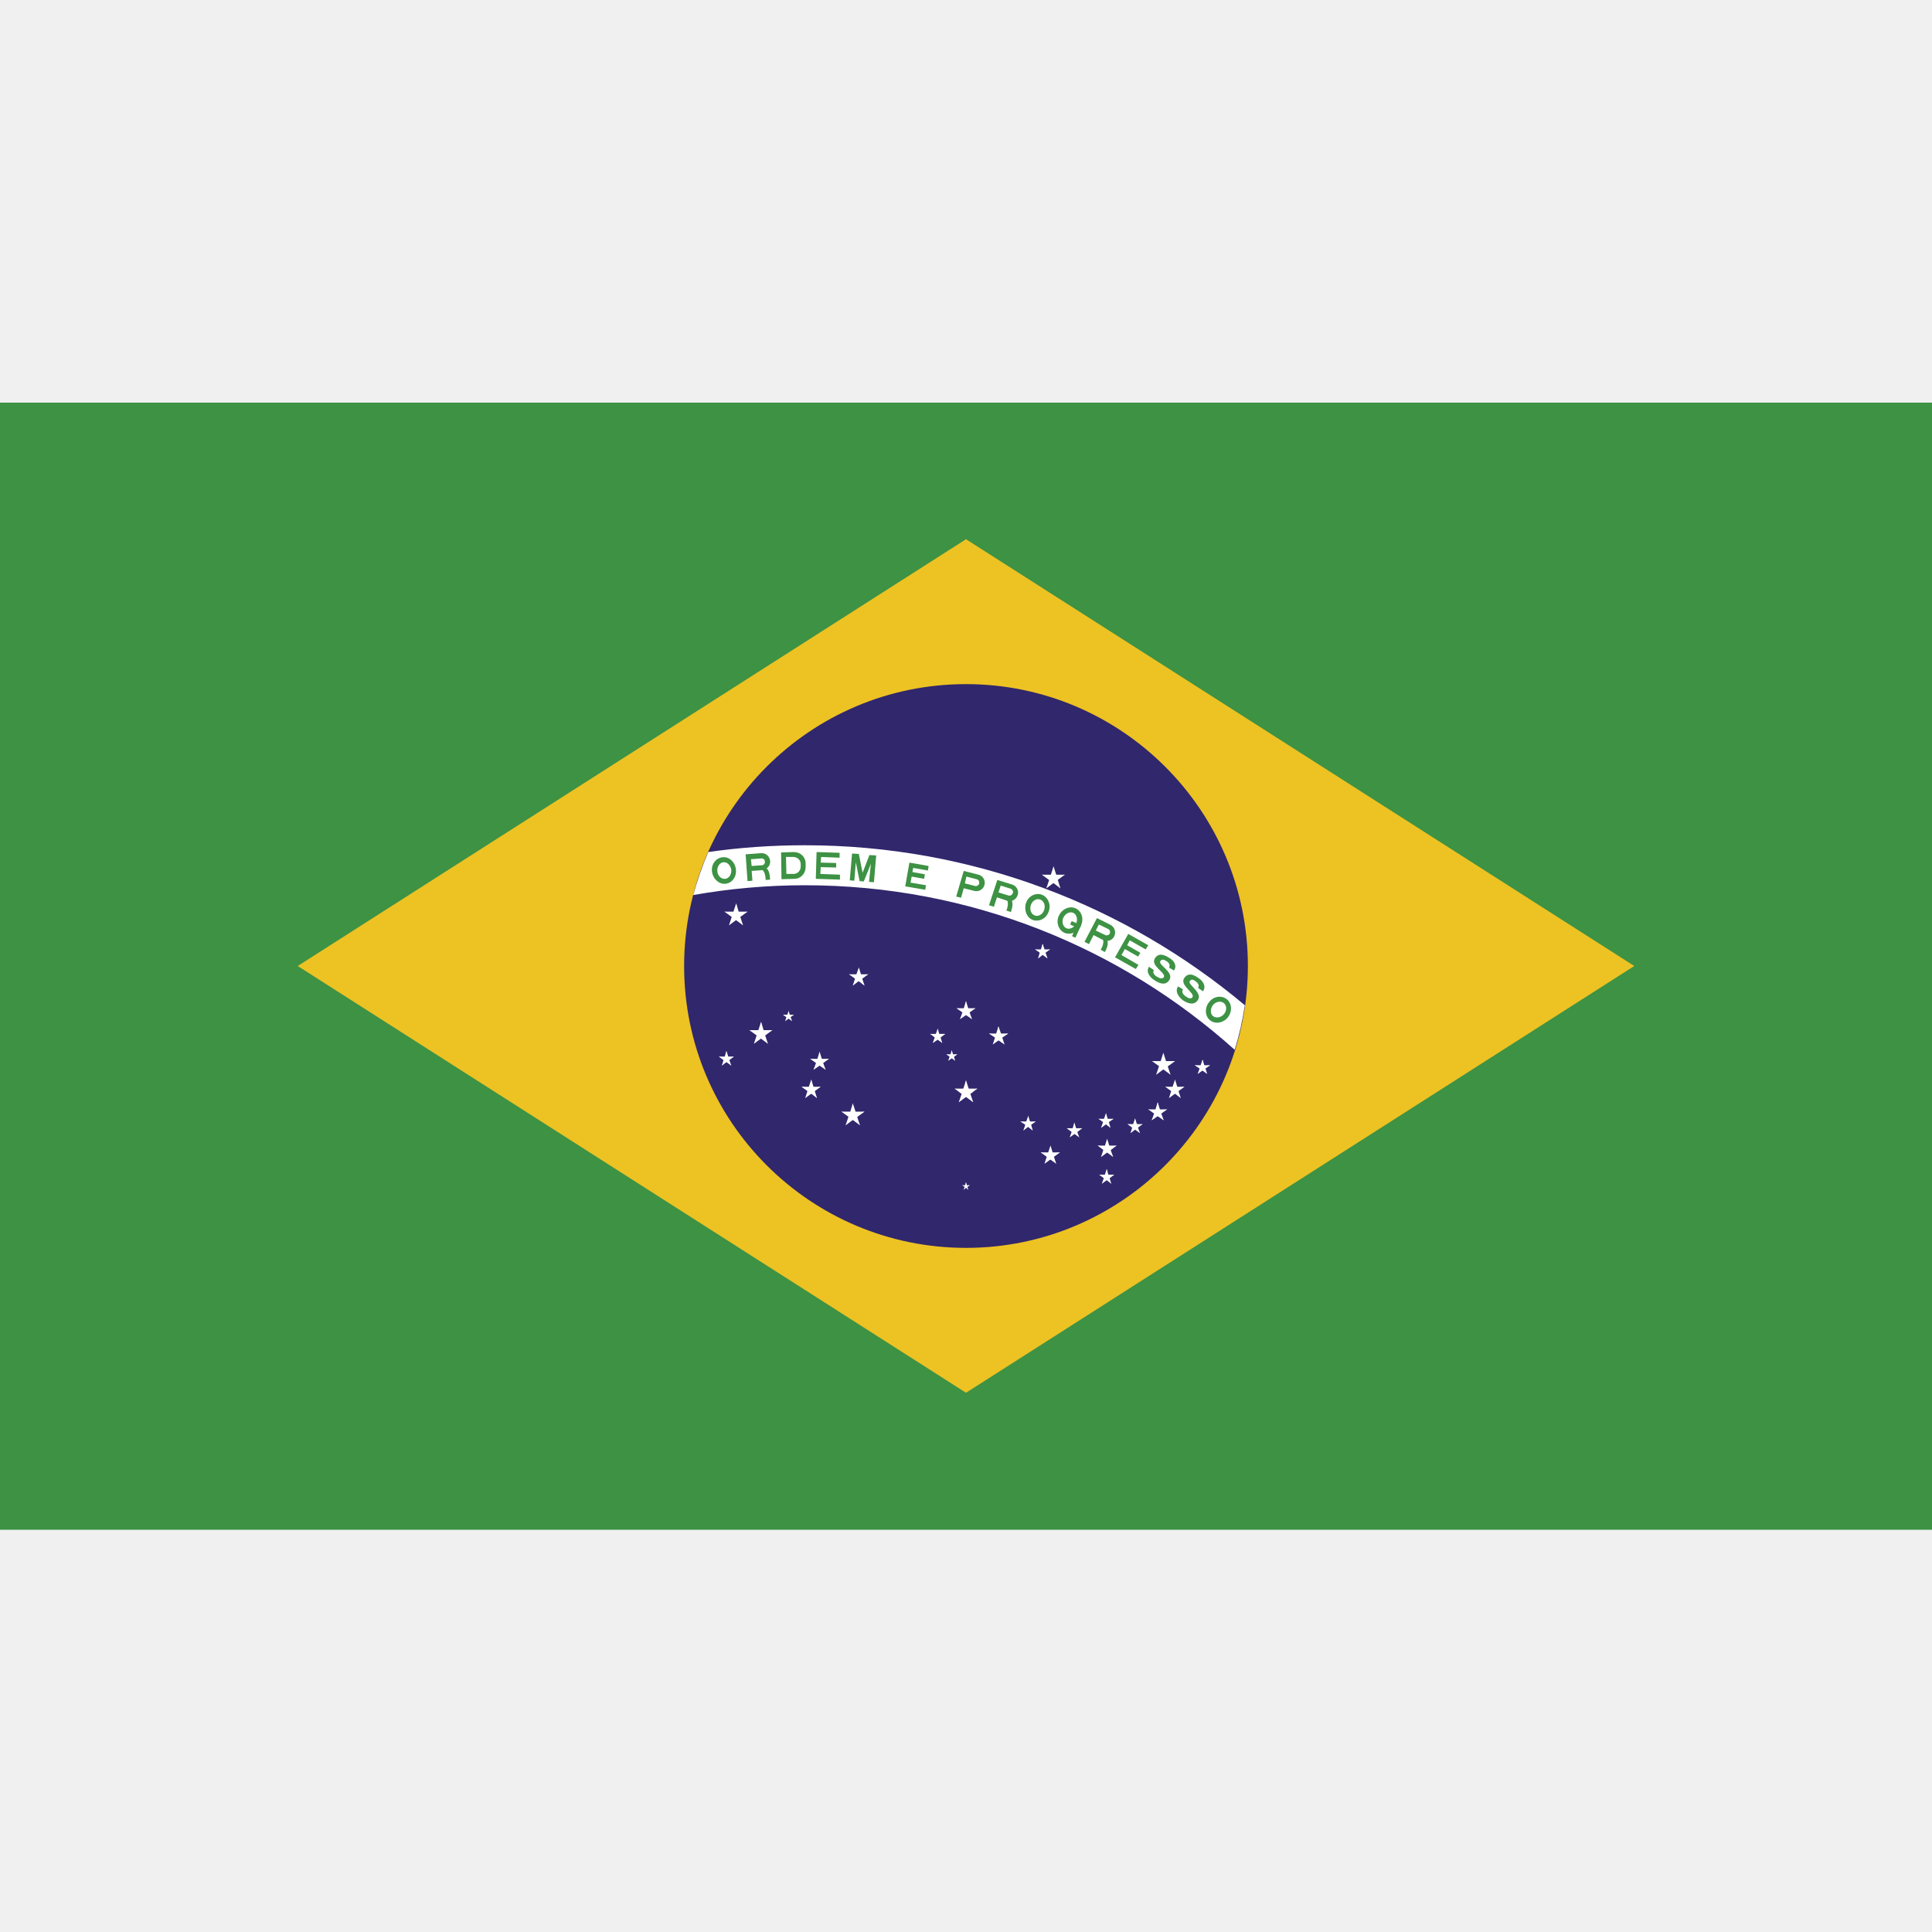
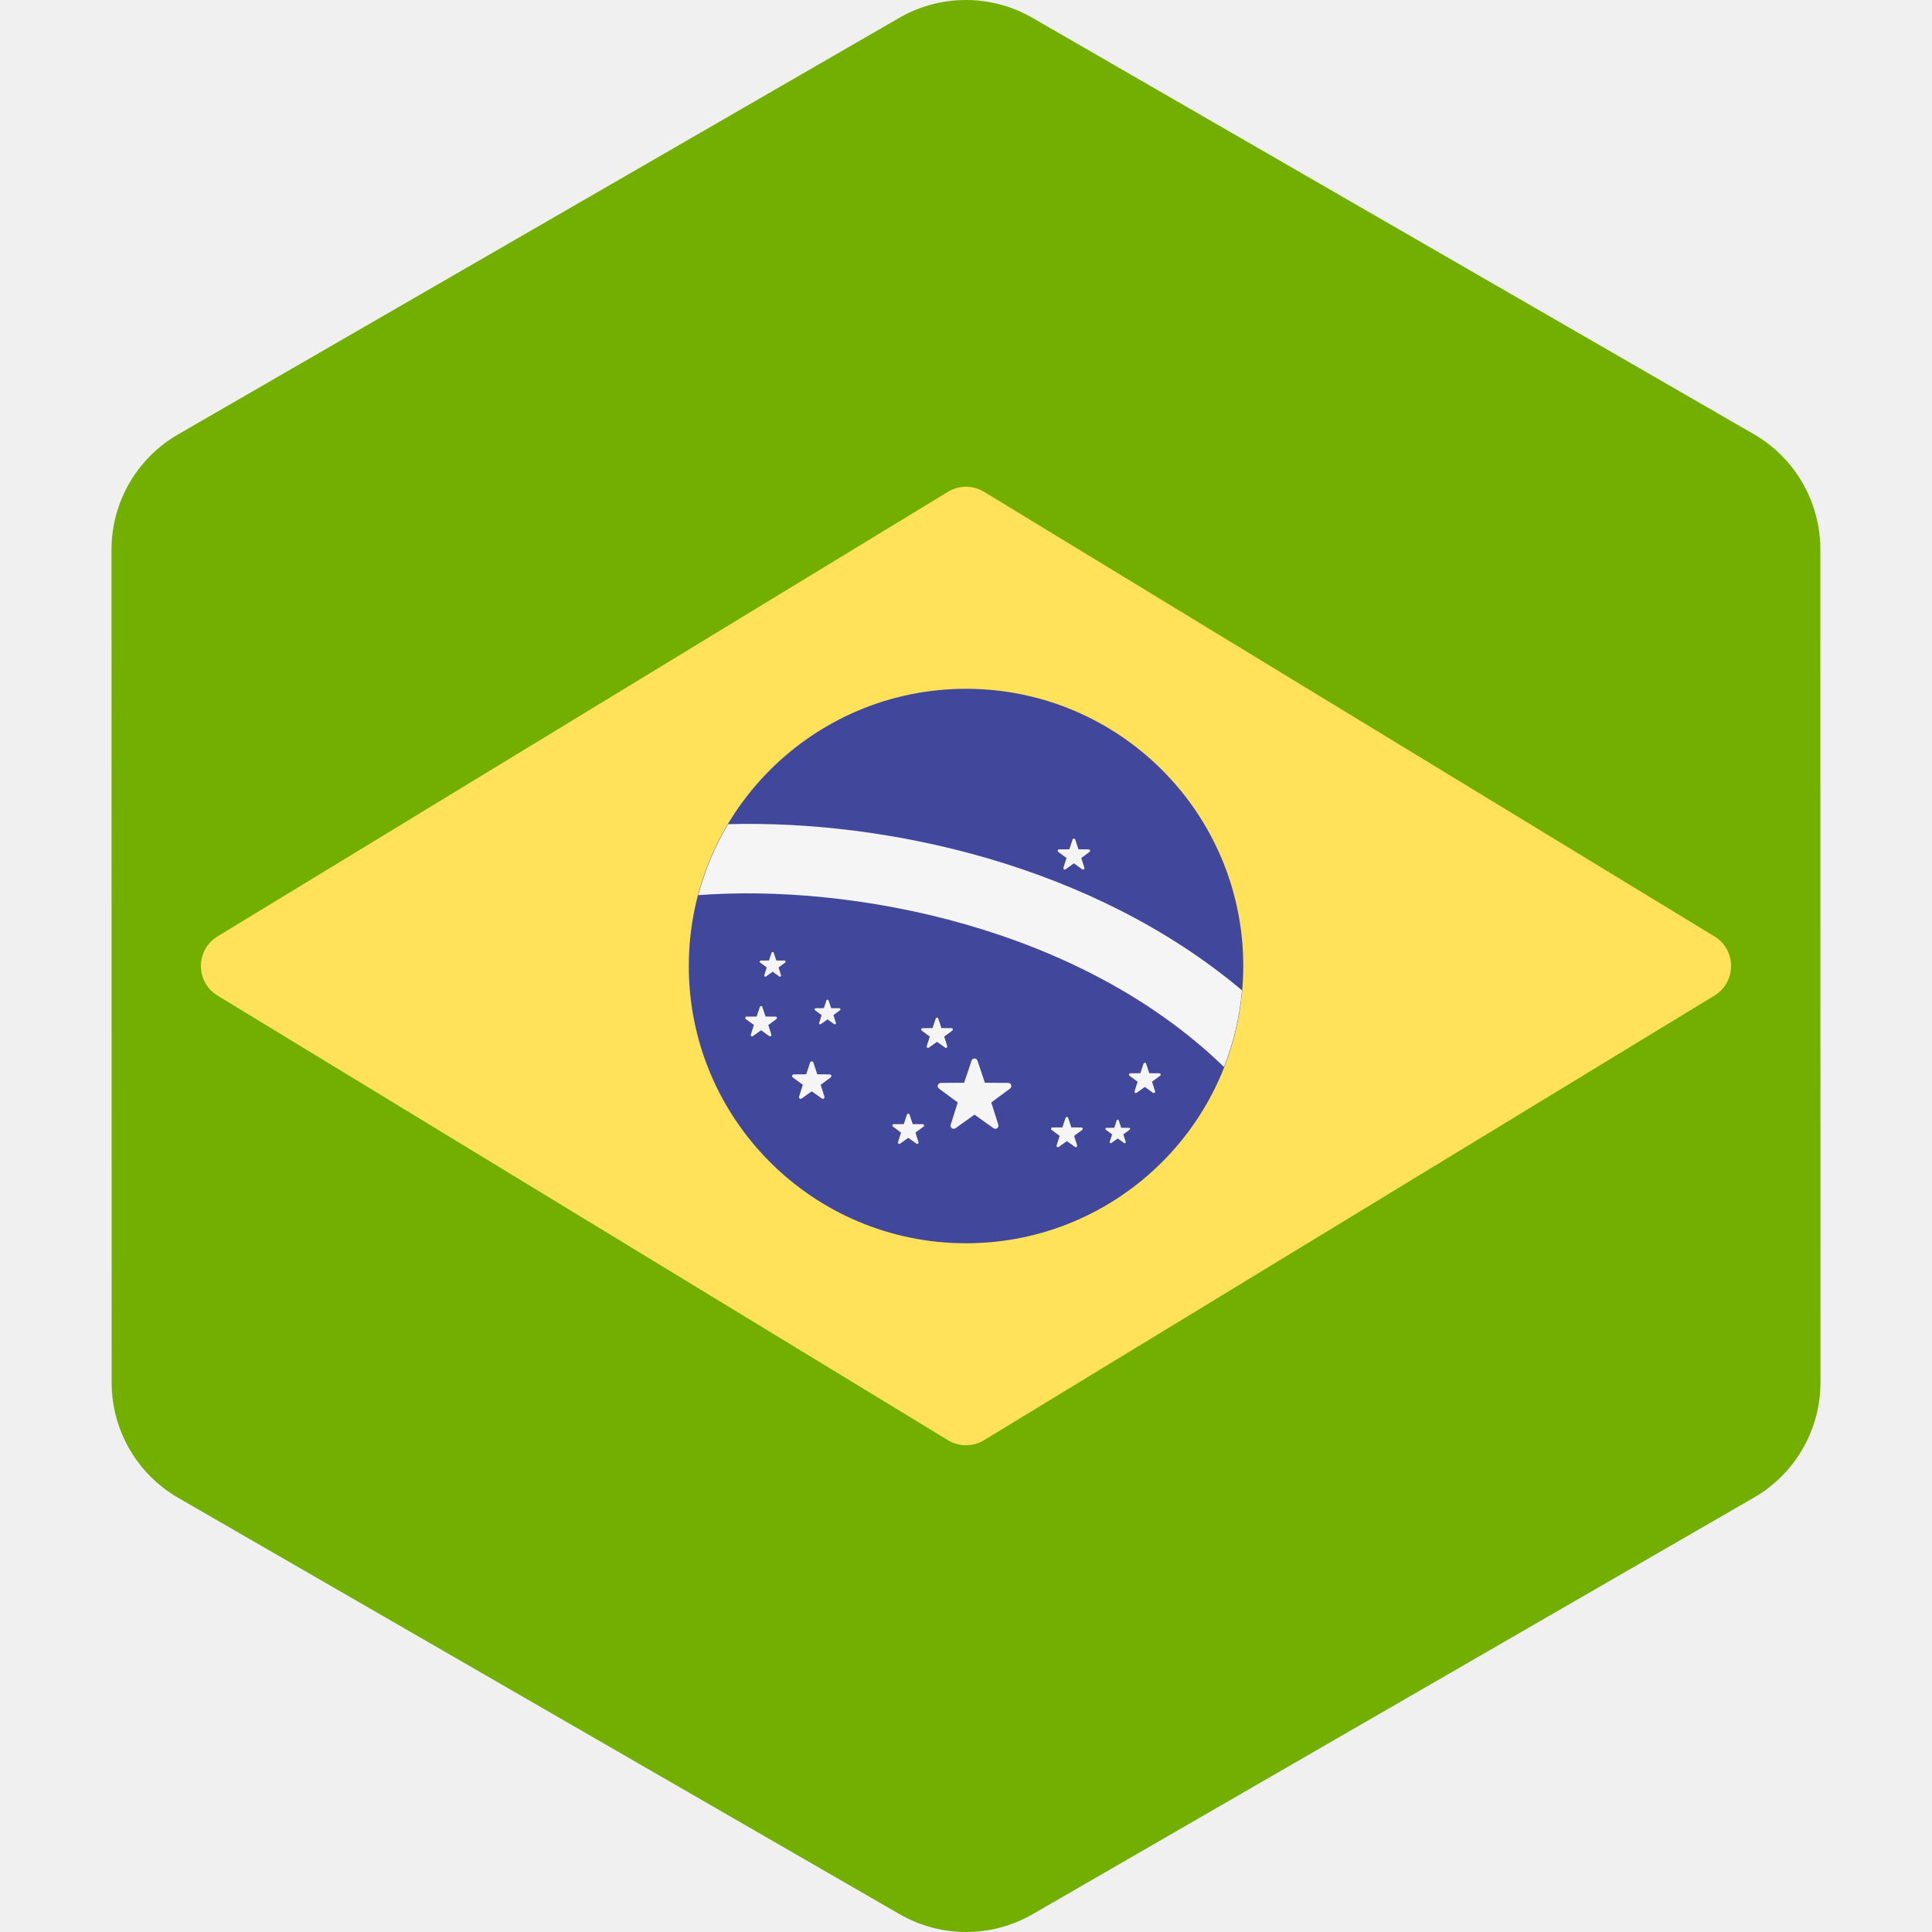
- <svg xmlns="http://www.w3.org/2000/svg" id="Layer_1" style="enable-background:new 0 0 512 512;" version="1.1" viewBox="0 0 512 512" xml:space="preserve">
-   <style type="text/css">
- 	.st0{fill:#3D9244;}
- 	.st1{fill:#EDC223;}
- 	.st2{fill:#31276C;}
- 	.st3{fill:#FFFFFF;}
- 	.st4{fill-rule:evenodd;clip-rule:evenodd;fill:#3D9244;}
- </style>
-   <g id="XMLID_1_">
-     <rect class="st0" height="298.7" id="XMLID_305_" width="512" y="106.7" />
-     <polygon class="st1" id="XMLID_304_" points="78.9,256 256,369.1 433.1,256 256,142.9  " />
-     <path class="st2" d="M330.7,256c0,41.2-33.5,74.7-74.7,74.7c-41.2,0-74.7-33.4-74.7-74.7   c0-41.2,33.4-74.7,74.7-74.7C297.2,181.3,330.7,214.8,330.7,256" id="XMLID_303_" />
-     <path class="st3" d="M213.3,224c-8.7,0-17.3,0.6-25.6,1.8c-1.6,3.7-2.9,7.5-4,11.4c9.6-1.7,19.5-2.6,29.6-2.6   c43.8,0,83.7,16.5,113.9,43.6c1.2-3.8,2.1-7.8,2.7-11.8C298.4,240,257.7,224,213.3,224" id="XMLID_302_" />
-     <path class="st4" d="M192.3,234.2c1.8-0.2,3-2,2.7-3.9c-0.2-1.9-1.9-3.4-3.6-3.1c-1.8,0.2-3,2-2.7,3.9   C189,233,190.6,234.4,192.3,234.2 M192.2,232.9c1-0.1,1.7-1.2,1.6-2.4c-0.2-1.2-1.1-2.1-2.1-2c-1,0.1-1.7,1.2-1.6,2.4   C190.2,232.1,191.1,233,192.2,232.9" />
-     <path class="st4" d="M198.1,233.5l1.3-0.1l-0.2-2.6l2.8-0.2c1.2-0.1,2.2-1.2,2.1-2.4c-0.1-1.2-1.1-2.2-2.4-2.1l-4.1,0.3   L198.1,233.5z M199.2,229.5l2.7-0.2c0.5,0,0.9-0.5,0.8-1c0-0.5-0.5-0.9-1-0.8l-2.7,0.2L199.2,229.5z" />
-     <path class="st0" d="M204.1,233.1c-0.1-1-0.2-3.3-1.7-3.1l-1.9,0.1c2.2-0.2,2.4,2.1,2.4,3.1" id="XMLID_297_" />
-     <path class="st4" d="M207.1,233l3.4-0.1c1.7,0,3-1.4,3-3.1l0-1c0-1.7-1.4-3-3.1-3l-3.4,0.1L207.1,233z M208.4,231.6l1.9,0   c1.1,0,1.9-0.9,1.9-2l0-0.6c0-1.1-0.9-1.9-2-1.9l-1.9,0L208.4,231.6z" />
-     <polygon class="st0" id="XMLID_294_" points="216.2,232.9 222.6,233.1 222.6,231.8 217.4,231.6 217.5,229.8 221.6,229.9    221.6,228.7 217.5,228.6 217.6,227.1 222.5,227.3 222.5,226 216.4,225.8  " />
-     <polygon class="st0" id="XMLID_293_" points="225.2,233.3 226.4,233.4 226.8,228.5 227.8,233.5 228.9,233.6 230.8,228.9    230.3,233.7 231.6,233.8 232.2,226.7 230.4,226.6 228.6,231.3 227.6,226.3 225.8,226.2  " />
-     <polygon class="st0" id="XMLID_292_" points="239.9,234.9 245.2,235.8 245.4,234.6 241.3,233.9 241.6,232.3 244.9,232.9    245.1,231.7 241.8,231.1 242,230 245.9,230.7 246.1,229.5 241,228.6  " />
-     <path class="st4" d="M253.4,237.6l1.3,0.3l0.7-2.5l2.8,0.7c1.2,0.3,2.4-0.4,2.7-1.6c0.3-1.2-0.4-2.4-1.6-2.7l-3.9-1L253.4,237.6z    M255.7,234.1l2.7,0.7c0.5,0.1,1-0.2,1.1-0.7c0.1-0.5-0.2-1-0.7-1.1l-2.7-0.7L255.7,234.1z" />
-     <path class="st4" d="M262.1,239.9l1.3,0.4l0.8-2.5l2.7,0.9c1.2,0.4,2.4-0.3,2.8-1.5c0.4-1.2-0.3-2.4-1.5-2.8l-3.9-1.2L262.1,239.9z    M264.6,236.5l2.6,0.8c0.5,0.2,1-0.1,1.2-0.6c0.2-0.5-0.1-1-0.6-1.2l-2.6-0.8L264.6,236.5z" />
-     <path class="st0" d="M267.9,241.7c0.3-1,1-3.1-0.5-3.6l-1.8-0.6c2.1,0.7,1.5,2.8,1.1,3.8" id="XMLID_287_" />
-     <path class="st4" d="M273.7,243.8c1.7,0.6,3.6-0.4,4.2-2.2c0.7-1.8-0.1-3.8-1.8-4.5c-1.7-0.6-3.6,0.4-4.2,2.2   C271.3,241.2,272.1,243.2,273.7,243.8 M274.2,242.6c1,0.4,2.1-0.3,2.5-1.4c0.4-1.2,0-2.4-1-2.8c-1-0.4-2.1,0.3-2.5,1.4   C272.8,241,273.2,242.2,274.2,242.6" />
-     <path class="st4" d="M282.1,247.2c1.6,0.7,3.6-0.2,4.4-2c0.8-1.8,0.1-3.8-1.5-4.5c-1.6-0.7-3.6,0.2-4.4,2   C279.8,244.4,280.5,246.5,282.1,247.2 M282.6,246c0.9,0.4,2.1-0.2,2.6-1.3c0.5-1.1,0.1-2.4-0.8-2.8c-0.9-0.4-2.1,0.2-2.6,1.3   C281.3,244.3,281.7,245.6,282.6,246" />
-     <polygon class="st0" id="XMLID_282_" points="284,244.1 286.5,245.2 286,246.1 283.6,245  " />
-     <polygon class="st0" id="XMLID_281_" points="285.5,244.8 286.5,245.2 285,248.5 284.1,248.1  " />
-     <path class="st4" d="M287.4,249.6l1.2,0.6l1.2-2.4l2.5,1.3c1.1,0.6,2.5,0.1,3-1c0.5-1.1,0.1-2.4-1-3l-3.6-1.8L287.4,249.6z    M290.4,246.6l2.5,1.2c0.5,0.2,1,0,1.2-0.4c0.2-0.5,0-1-0.4-1.2l-2.5-1.2L290.4,246.6z" />
-     <path class="st0" d="M292.8,252.3c0.5-0.9,1.4-2.9,0.1-3.6l-1.7-0.9c2,1,1,3,0.5,3.9" id="XMLID_278_" />
-     <polygon class="st0" id="XMLID_277_" points="295.5,253.7 301,256.8 301.7,255.7 297.2,253.1 298.1,251.5 301.6,253.5 302.2,252.5    298.7,250.5 299.4,249.2 303.6,251.6 304.3,250.5 299,247.5  " />
-     <path class="st0" d="M305.8,257.1c-0.4,0.6,0,1.3,0.9,1.8c0.9,0.5,1.4,0.5,1.7,0.1c0.8-1.2-3.7-3-2.3-5.1   c1.2-1.8,3.2-0.4,4,0.1c0.8,0.5,2,1.8,1,3.2l-1.3-0.8c0.4-0.6,0-1.3-0.7-1.7c-0.6-0.4-1.2-0.6-1.6,0c-0.7,1,3.7,2.9,2.4,5   c-1,1.6-2.7,0.9-3.9,0.1c-1-0.6-2.5-2.1-1.5-3.6L305.8,257.1z" id="XMLID_276_" />
-     <path class="st0" d="M313.5,262.2c-0.4,0.6-0.1,1.3,0.8,1.9c0.8,0.6,1.4,0.6,1.7,0.2c0.8-1.2-3.6-3.2-2.1-5.2   c1.3-1.8,3.3-0.2,4,0.3c0.7,0.5,1.9,1.9,0.9,3.3l-1.3-0.9c0.4-0.6,0-1.3-0.6-1.7c-0.6-0.5-1.2-0.7-1.6-0.1   c-0.7,0.9,3.6,3.1,2.1,5.1c-1.1,1.5-2.8,0.7-3.9,0c-0.9-0.7-2.3-2.2-1.3-3.7L313.5,262.2z" id="XMLID_275_" />
-     <path class="st4" d="M320.7,270.4c1.4,1.1,3.5,0.7,4.7-0.8c1.2-1.5,1.1-3.7-0.3-4.8c-1.4-1.1-3.5-0.8-4.7,0.8   C319.2,267.1,319.3,269.3,320.7,270.4 M321.5,269.3c0.8,0.6,2.1,0.4,2.9-0.6c0.8-1,0.7-2.3-0.1-2.9c-0.8-0.6-2.1-0.4-2.9,0.6   C320.7,267.4,320.7,268.7,321.5,269.3" />
-     <polygon class="st3" id="XMLID_272_" points="195.1,239.4 194.1,242.4 195.6,242.9  " />
-     <polygon class="st3" id="XMLID_271_" points="195.1,239.4 196,242.4 194.5,242.9  " />
-     <polygon class="st3" id="XMLID_270_" points="198.1,241.6 194.9,241.6 194.9,243.2  " />
-     <polygon class="st3" id="XMLID_269_" points="198.1,241.6 195.5,243.5 194.6,242.2  " />
-     <polygon class="st3" id="XMLID_268_" points="192,241.6 194.6,243.5 195.5,242.2  " />
-     <polygon class="st3" id="XMLID_267_" points="192,241.6 195.2,241.6 195.2,243.2  " />
-     <polygon class="st3" id="XMLID_266_" points="196.9,245.2 195.9,242.1 194.4,242.6  " />
-     <polygon class="st3" id="XMLID_265_" points="196.9,245.2 194.3,243.3 195.3,242  " />
-     <polygon class="st3" id="XMLID_264_" points="193.2,245.2 195.8,243.3 194.8,242  " />
-     <polygon class="st3" id="XMLID_263_" points="193.2,245.2 194.2,242.1 195.7,242.6  " />
-     <polygon class="st3" id="XMLID_262_" points="201.7,270.8 200.7,273.8 202.2,274.3  " />
-     <polygon class="st3" id="XMLID_261_" points="201.7,270.8 202.6,273.8 201.1,274.3  " />
-     <polygon class="st3" id="XMLID_260_" points="204.7,273 201.5,273 201.5,274.6  " />
-     <polygon class="st3" id="XMLID_259_" points="204.7,273 202.1,274.9 201.2,273.6  " />
-     <polygon class="st3" id="XMLID_258_" points="198.6,273 201.2,274.9 202.1,273.6  " />
-     <polygon class="st3" id="XMLID_257_" points="198.6,273 201.8,273 201.8,274.6  " />
-     <polygon class="st3" id="XMLID_256_" points="203.5,276.6 202.5,273.5 201,274  " />
-     <polygon class="st3" id="XMLID_255_" points="203.5,276.6 200.9,274.7 201.9,273.4  " />
-     <polygon class="st3" id="XMLID_254_" points="199.8,276.6 202.4,274.7 201.4,273.4  " />
-     <polygon class="st3" id="XMLID_253_" points="199.8,276.6 200.8,273.5 202.3,274  " />
-     <polygon class="st3" id="XMLID_252_" points="192.5,278.5 191.9,280.6 192.9,280.9  " />
-     <polygon class="st3" id="XMLID_251_" points="192.5,278.5 193.2,280.6 192.2,280.9  " />
-     <polygon class="st3" id="XMLID_250_" points="194.5,280 192.4,280 192.4,281.1  " />
-     <polygon class="st3" id="XMLID_249_" points="194.5,280 192.8,281.3 192.2,280.4  " />
-     <polygon class="st3" id="XMLID_248_" points="190.5,280 192.2,281.3 192.8,280.4  " />
-     <polygon class="st3" id="XMLID_247_" points="190.5,280 192.6,280 192.6,281.1  " />
-     <polygon class="st3" id="XMLID_246_" points="193.8,282.4 193.1,280.4 192.1,280.7  " />
-     <polygon class="st3" id="XMLID_245_" points="193.8,282.4 192,281.1 192.7,280.3  " />
-     <polygon class="st3" id="XMLID_244_" points="191.3,282.4 193,281.1 192.4,280.3  " />
-     <polygon class="st3" id="XMLID_243_" points="191.3,282.4 191.9,280.4 192.9,280.7  " />
-     <polygon class="st3" id="XMLID_242_" points="209,267.9 208.5,269.3 209.2,269.6  " />
-     <polygon class="st3" id="XMLID_241_" points="209,267.9 209.4,269.3 208.7,269.6  " />
-     <polygon class="st3" id="XMLID_240_" points="210.4,268.9 208.9,268.9 208.9,269.7  " />
-     <polygon class="st3" id="XMLID_239_" points="210.4,268.9 209.2,269.8 208.7,269.2  " />
-     <polygon class="st3" id="XMLID_238_" points="207.5,268.9 208.7,269.8 209.2,269.2  " />
-     <polygon class="st3" id="XMLID_237_" points="207.5,268.9 209,268.9 209,269.7  " />
-     <polygon class="st3" id="XMLID_236_" points="209.9,270.6 209.4,269.2 208.7,269.4  " />
-     <polygon class="st3" id="XMLID_235_" points="209.9,270.6 208.6,269.7 209.1,269.1  " />
-     <polygon class="st3" id="XMLID_234_" points="208.1,270.6 209.3,269.7 208.9,269.1  " />
-     <polygon class="st3" id="XMLID_233_" points="208.1,270.6 208.5,269.2 209.3,269.4  " />
-     <polygon class="st3" id="XMLID_232_" points="217.2,278.7 216.4,281.3 217.6,281.7  " />
-     <polygon class="st3" id="XMLID_231_" points="217.2,278.7 218,281.3 216.8,281.7  " />
-     <polygon class="st3" id="XMLID_230_" points="219.7,280.6 217.1,280.6 217.1,281.9  " />
-     <polygon class="st3" id="XMLID_229_" points="219.7,280.6 217.6,282.1 216.8,281.1  " />
-     <polygon class="st3" id="XMLID_228_" points="214.7,280.6 216.8,282.1 217.6,281.1  " />
-     <polygon class="st3" id="XMLID_227_" points="214.7,280.6 217.3,280.6 217.3,281.9  " />
-     <polygon class="st3" id="XMLID_226_" points="218.8,283.5 217.9,281 216.7,281.4  " />
-     <polygon class="st3" id="XMLID_225_" points="218.8,283.5 216.6,282 217.4,280.9  " />
-     <polygon class="st3" id="XMLID_224_" points="215.6,283.5 217.8,282 217,280.9  " />
-     <polygon class="st3" id="XMLID_223_" points="215.6,283.5 216.5,281 217.7,281.4  " />
-     <polygon class="st3" id="XMLID_222_" points="215,286.1 214.1,288.7 215.4,289.1  " />
-     <polygon class="st3" id="XMLID_221_" points="215,286.1 215.8,288.7 214.5,289.1  " />
-     <polygon class="st3" id="XMLID_220_" points="217.5,288 214.8,288 214.8,289.3  " />
-     <polygon class="st3" id="XMLID_219_" points="217.5,288 215.3,289.6 214.6,288.5  " />
-     <polygon class="st3" id="XMLID_218_" points="212.4,288 214.6,289.6 215.4,288.5  " />
-     <polygon class="st3" id="XMLID_217_" points="212.4,288 215.1,288 215.1,289.3  " />
-     <polygon class="st3" id="XMLID_216_" points="216.5,291 215.7,288.4 214.4,288.8  " />
-     <polygon class="st3" id="XMLID_215_" points="216.5,291 214.4,289.4 215.2,288.3  " />
-     <polygon class="st3" id="XMLID_214_" points="213.4,291 215.6,289.4 214.8,288.3  " />
-     <polygon class="st3" id="XMLID_213_" points="213.4,291 214.2,288.4 215.5,288.8  " />
-     <polygon class="st3" id="XMLID_212_" points="279.2,229.6 278.2,232.7 279.7,233.2  " />
-     <polygon class="st3" id="XMLID_211_" points="279.2,229.6 280.2,232.7 278.6,233.2  " />
-     <polygon class="st3" id="XMLID_210_" points="282.2,231.8 279,231.8 279,233.4  " />
-     <polygon class="st3" id="XMLID_209_" points="282.2,231.8 279.6,233.7 278.7,232.4  " />
-     <polygon class="st3" id="XMLID_208_" points="276.1,231.8 278.7,233.7 279.7,232.4  " />
-     <polygon class="st3" id="XMLID_207_" points="276.1,231.8 279.3,231.8 279.3,233.4  " />
-     <polygon class="st3" id="XMLID_206_" points="281,235.4 280.1,232.4 278.5,232.9  " />
-     <polygon class="st3" id="XMLID_205_" points="281,235.4 278.5,233.5 279.4,232.2  " />
-     <polygon class="st3" id="XMLID_204_" points="277.3,235.4 279.9,233.5 278.9,232.2  " />
-     <polygon class="st3" id="XMLID_203_" points="277.3,235.4 278.3,232.4 279.8,232.9  " />
-     <polygon class="st3" id="XMLID_202_" points="308.3,279 307.3,282.1 308.9,282.5  " />
-     <polygon class="st3" id="XMLID_201_" points="308.3,279 309.3,282.1 307.8,282.5  " />
-     <polygon class="st3" id="XMLID_200_" points="311.4,281.2 308.2,281.2 308.2,282.8  " />
-     <polygon class="st3" id="XMLID_199_" points="311.4,281.2 308.8,283.1 307.8,281.8  " />
-     <polygon class="st3" id="XMLID_198_" points="305.3,281.2 307.9,283.1 308.8,281.8  " />
-     <polygon class="st3" id="XMLID_197_" points="305.3,281.2 308.5,281.2 308.5,282.8  " />
-     <polygon class="st3" id="XMLID_196_" points="310.2,284.8 309.2,281.8 307.7,282.2  " />
-     <polygon class="st3" id="XMLID_195_" points="310.2,284.8 307.6,282.9 308.6,281.6  " />
-     <polygon class="st3" id="XMLID_194_" points="306.4,284.8 309,282.9 308.1,281.6  " />
-     <polygon class="st3" id="XMLID_193_" points="306.4,284.8 307.4,281.8 308.9,282.2  " />
-     <polygon class="st3" id="XMLID_192_" points="318.7,280.8 318,282.8 319,283.1  " />
-     <polygon class="st3" id="XMLID_191_" points="318.7,280.8 319.3,282.8 318.3,283.1  " />
-     <polygon class="st3" id="XMLID_190_" points="320.7,282.3 318.6,282.3 318.6,283.3  " />
-     <polygon class="st3" id="XMLID_189_" points="320.7,282.3 319,283.5 318.4,282.7  " />
-     <polygon class="st3" id="XMLID_188_" points="316.6,282.3 318.4,283.5 319,282.7  " />
-     <polygon class="st3" id="XMLID_187_" points="316.6,282.3 318.8,282.3 318.8,283.3  " />
-     <polygon class="st3" id="XMLID_186_" points="319.9,284.6 319.3,282.6 318.3,282.9  " />
-     <polygon class="st3" id="XMLID_185_" points="319.9,284.6 318.2,283.4 318.8,282.5  " />
-     <polygon class="st3" id="XMLID_184_" points="317.4,284.6 319.1,283.4 318.5,282.5  " />
-     <polygon class="st3" id="XMLID_183_" points="317.4,284.6 318.1,282.6 319.1,282.9  " />
-     <polygon class="st3" id="XMLID_182_" points="311.4,286.1 310.5,288.7 311.8,289.1  " />
-     <polygon class="st3" id="XMLID_181_" points="311.4,286.1 312.2,288.7 310.9,289.1  " />
-     <polygon class="st3" id="XMLID_180_" points="313.9,288 311.2,288 311.2,289.3  " />
-     <polygon class="st3" id="XMLID_179_" points="313.9,288 311.7,289.6 311,288.5  " />
-     <polygon class="st3" id="XMLID_178_" points="308.8,288 311,289.6 311.8,288.5  " />
-     <polygon class="st3" id="XMLID_177_" points="308.8,288 311.5,288 311.5,289.3  " />
-     <polygon class="st3" id="XMLID_176_" points="312.9,291 312.1,288.4 310.8,288.8  " />
-     <polygon class="st3" id="XMLID_175_" points="312.9,291 310.8,289.4 311.6,288.3  " />
-     <polygon class="st3" id="XMLID_174_" points="309.8,291 312,289.4 311.2,288.3  " />
-     <polygon class="st3" id="XMLID_173_" points="309.8,291 310.6,288.4 311.9,288.8  " />
-     <polygon class="st3" id="XMLID_172_" points="293.4,301.8 292.6,304.3 293.8,304.7  " />
-     <polygon class="st3" id="XMLID_171_" points="293.4,301.8 294.2,304.3 292.9,304.7  " />
-     <polygon class="st3" id="XMLID_170_" points="295.9,303.6 293.3,303.6 293.3,305  " />
-     <polygon class="st3" id="XMLID_169_" points="295.9,303.6 293.8,305.2 293,304.1  " />
-     <polygon class="st3" id="XMLID_168_" points="290.9,303.6 293,305.2 293.8,304.1  " />
-     <polygon class="st3" id="XMLID_167_" points="290.9,303.6 293.5,303.6 293.5,305  " />
-     <polygon class="st3" id="XMLID_166_" points="295,306.6 294.1,304.1 292.9,304.5  " />
-     <polygon class="st3" id="XMLID_165_" points="295,306.6 292.8,305 293.6,304  " />
-     <polygon class="st3" id="XMLID_164_" points="291.8,306.6 294,305 293.2,304  " />
-     <polygon class="st3" id="XMLID_163_" points="291.8,306.6 292.6,304.1 293.9,304.5  " />
-     <polygon class="st3" id="XMLID_162_" points="293.3,309.8 292.6,311.9 293.6,312.2  " />
-     <polygon class="st3" id="XMLID_161_" points="293.3,309.8 293.9,311.9 292.9,312.2  " />
-     <polygon class="st3" id="XMLID_160_" points="295.3,311.3 293.2,311.3 293.2,312.4  " />
-     <polygon class="st3" id="XMLID_159_" points="295.3,311.3 293.6,312.6 293,311.7  " />
-     <polygon class="st3" id="XMLID_158_" points="291.3,311.3 293,312.6 293.6,311.7  " />
-     <polygon class="st3" id="XMLID_157_" points="291.3,311.3 293.4,311.3 293.4,312.4  " />
-     <polygon class="st3" id="XMLID_156_" points="294.5,313.7 293.9,311.7 292.9,312  " />
-     <polygon class="st3" id="XMLID_155_" points="294.5,313.7 292.8,312.4 293.4,311.6  " />
-     <polygon class="st3" id="XMLID_154_" points="292,313.7 293.8,312.4 293.1,311.6  " />
-     <polygon class="st3" id="XMLID_153_" points="292,313.7 292.7,311.7 293.7,312  " />
-     <polygon class="st3" id="XMLID_152_" points="300.8,296.4 300.1,298.5 301.2,298.8  " />
-     <polygon class="st3" id="XMLID_151_" points="300.8,296.4 301.5,298.5 300.4,298.8  " />
-     <polygon class="st3" id="XMLID_150_" points="302.8,297.9 300.7,297.9 300.7,299  " />
-     <polygon class="st3" id="XMLID_149_" points="302.8,297.9 301.1,299.2 300.5,298.3  " />
-     <polygon class="st3" id="XMLID_148_" points="298.8,297.9 300.5,299.2 301.1,298.3  " />
-     <polygon class="st3" id="XMLID_147_" points="298.8,297.9 300.9,297.9 300.9,299  " />
-     <polygon class="st3" id="XMLID_146_" points="302.1,300.3 301.4,298.3 300.4,298.6  " />
-     <polygon class="st3" id="XMLID_145_" points="302.1,300.3 300.3,299 301,298.2  " />
-     <polygon class="st3" id="XMLID_144_" points="299.6,300.3 301.3,299 300.6,298.2  " />
-     <polygon class="st3" id="XMLID_143_" points="299.6,300.3 300.2,298.3 301.2,298.6  " />
-     <polygon class="st3" id="XMLID_142_" points="306.8,292.1 306,294.7 307.2,295.1  " />
-     <polygon class="st3" id="XMLID_141_" points="306.8,292.1 307.6,294.7 306.4,295.1  " />
-     <polygon class="st3" id="XMLID_140_" points="309.3,294 306.7,294 306.7,295.3  " />
-     <polygon class="st3" id="XMLID_139_" points="309.3,294 307.2,295.5 306.4,294.5  " />
-     <polygon class="st3" id="XMLID_138_" points="304.3,294 306.4,295.5 307.2,294.5  " />
-     <polygon class="st3" id="XMLID_137_" points="304.3,294 306.9,294 306.9,295.3  " />
-     <polygon class="st3" id="XMLID_136_" points="308.4,296.9 307.5,294.4 306.3,294.8  " />
-     <polygon class="st3" id="XMLID_135_" points="308.4,296.9 306.2,295.4 307,294.3  " />
-     <polygon class="st3" id="XMLID_134_" points="305.2,296.9 307.4,295.4 306.6,294.3  " />
-     <polygon class="st3" id="XMLID_133_" points="305.2,296.9 306.1,294.4 307.3,294.8  " />
-     <polygon class="st3" id="XMLID_132_" points="293.1,295 292.4,297 293.4,297.4  " />
-     <polygon class="st3" id="XMLID_131_" points="293.1,295 293.7,297 292.7,297.4  " />
-     <polygon class="st3" id="XMLID_130_" points="295.1,296.5 293,296.5 293,297.5  " />
-     <polygon class="st3" id="XMLID_129_" points="295.1,296.5 293.4,297.7 292.8,296.9  " />
-     <polygon class="st3" id="XMLID_128_" points="291.1,296.5 292.8,297.7 293.4,296.9  " />
-     <polygon class="st3" id="XMLID_127_" points="291.1,296.5 293.2,296.5 293.2,297.5  " />
-     <polygon class="st3" id="XMLID_126_" points="294.3,298.9 293.7,296.8 292.7,297.1  " />
-     <polygon class="st3" id="XMLID_125_" points="294.3,298.9 292.6,297.6 293.2,296.8  " />
-     <polygon class="st3" id="XMLID_124_" points="291.8,298.9 293.6,297.6 292.9,296.8  " />
-     <polygon class="st3" id="XMLID_123_" points="291.8,298.9 292.5,296.8 293.5,297.1  " />
-     <polygon class="st3" id="XMLID_122_" points="227.6,256.4 226.7,258.9 228,259.3  " />
-     <polygon class="st3" id="XMLID_121_" points="227.6,256.4 228.4,258.9 227.1,259.3  " />
-     <polygon class="st3" id="XMLID_120_" points="230.1,258.2 227.4,258.2 227.4,259.5  " />
-     <polygon class="st3" id="XMLID_119_" points="230.1,258.2 227.9,259.8 227.2,258.7  " />
-     <polygon class="st3" id="XMLID_118_" points="225,258.2 227.2,259.8 228,258.7  " />
-     <polygon class="st3" id="XMLID_117_" points="225,258.2 227.7,258.2 227.7,259.5  " />
-     <polygon class="st3" id="XMLID_116_" points="229.1,261.2 228.3,258.7 227,259.1  " />
-     <polygon class="st3" id="XMLID_115_" points="229.1,261.2 227,259.6 227.8,258.5  " />
-     <polygon class="st3" id="XMLID_114_" points="226,261.2 228.1,259.6 227.4,258.5  " />
-     <polygon class="st3" id="XMLID_113_" points="226,261.2 226.8,258.7 228.1,259.1  " />
-     <polygon class="st3" id="XMLID_112_" points="276.3,250.1 275.7,252.1 276.7,252.5  " />
-     <polygon class="st3" id="XMLID_111_" points="276.3,250.1 277,252.1 276,252.5  " />
-     <polygon class="st3" id="XMLID_110_" points="278.3,251.6 276.2,251.6 276.2,252.6  " />
-     <polygon class="st3" id="XMLID_109_" points="278.3,251.6 276.6,252.8 276,252  " />
-     <polygon class="st3" id="XMLID_108_" points="274.3,251.6 276,252.8 276.6,252  " />
-     <polygon class="st3" id="XMLID_107_" points="274.3,251.6 276.4,251.6 276.4,252.6  " />
-     <polygon class="st3" id="XMLID_106_" points="277.6,254 276.9,251.9 275.9,252.3  " />
-     <polygon class="st3" id="XMLID_105_" points="277.6,254 275.8,252.7 276.5,251.8  " />
-     <polygon class="st3" id="XMLID_104_" points="275.1,254 276.8,252.7 276.2,251.8  " />
-     <polygon class="st3" id="XMLID_103_" points="275.1,254 275.7,251.9 276.7,252.3  " />
-     <polygon class="st3" id="XMLID_102_" points="256,286.3 255,289.4 256.5,289.9  " />
-     <polygon class="st3" id="XMLID_101_" points="256,286.3 257,289.4 255.5,289.9  " />
-     <polygon class="st3" id="XMLID_100_" points="259,288.5 255.8,288.5 255.8,290.1  " />
-     <polygon class="st3" id="XMLID_99_" points="259,288.5 256.5,290.4 255.5,289.1  " />
-     <polygon class="st3" id="XMLID_98_" points="253,288.5 255.5,290.4 256.5,289.1  " />
-     <polygon class="st3" id="XMLID_97_" points="253,288.5 256.2,288.5 256.2,290.1  " />
-     <polygon class="st3" id="XMLID_96_" points="257.9,292.1 256.9,289.1 255.4,289.6  " />
-     <polygon class="st3" id="XMLID_95_" points="257.9,292.1 255.3,290.2 256.2,288.9  " />
-     <polygon class="st3" id="XMLID_94_" points="254.1,292.1 256.7,290.2 255.8,288.9  " />
-     <polygon class="st3" id="XMLID_93_" points="254.1,292.1 255.1,289.1 256.6,289.6  " />
-     <polygon class="st3" id="XMLID_92_" points="264.6,272 263.8,274.5 265.1,275  " />
-     <polygon class="st3" id="XMLID_91_" points="264.6,272 265.5,274.5 264.2,275  " />
-     <polygon class="st3" id="XMLID_90_" points="267.2,273.9 264.5,273.9 264.5,275.2  " />
-     <polygon class="st3" id="XMLID_89_" points="267.2,273.9 265,275.4 264.2,274.3  " />
-     <polygon class="st3" id="XMLID_88_" points="262.1,273.9 264.3,275.4 265,274.3  " />
-     <polygon class="st3" id="XMLID_87_" points="262.1,273.9 264.8,273.9 264.8,275.2  " />
-     <polygon class="st3" id="XMLID_86_" points="266.2,276.8 265.4,274.3 264.1,274.7  " />
-     <polygon class="st3" id="XMLID_85_" points="266.2,276.8 264,275.3 264.8,274.2  " />
-     <polygon class="st3" id="XMLID_84_" points="263.1,276.8 265.2,275.3 264.4,274.2  " />
-     <polygon class="st3" id="XMLID_83_" points="263.1,276.8 263.9,274.3 265.2,274.7  " />
-     <polygon class="st3" id="XMLID_82_" points="256,265.3 255.2,267.9 256.4,268.3  " />
-     <polygon class="st3" id="XMLID_81_" points="256,265.3 256.8,267.9 255.6,268.3  " />
-     <polygon class="st3" id="XMLID_80_" points="258.5,267.2 255.9,267.2 255.9,268.5  " />
-     <polygon class="st3" id="XMLID_79_" points="258.5,267.2 256.4,268.7 255.6,267.6  " />
-     <polygon class="st3" id="XMLID_78_" points="253.5,267.2 255.6,268.7 256.4,267.6  " />
-     <polygon class="st3" id="XMLID_77_" points="253.5,267.2 256.1,267.2 256.1,268.5  " />
-     <polygon class="st3" id="XMLID_76_" points="257.6,270.1 256.7,267.6 255.5,268  " />
-     <polygon class="st3" id="XMLID_75_" points="257.6,270.1 255.4,268.6 256.2,267.5  " />
-     <polygon class="st3" id="XMLID_74_" points="254.4,270.1 256.6,268.6 255.8,267.5  " />
-     <polygon class="st3" id="XMLID_73_" points="254.4,270.1 255.3,267.6 256.5,268  " />
-     <polygon class="st3" id="XMLID_72_" points="248.5,272.6 247.8,274.6 248.8,274.9  " />
-     <polygon class="st3" id="XMLID_71_" points="248.5,272.6 249.1,274.6 248.1,274.9  " />
-     <polygon class="st3" id="XMLID_70_" points="250.5,274 248.4,274 248.4,275.1  " />
-     <polygon class="st3" id="XMLID_69_" points="250.5,274 248.8,275.3 248.2,274.4  " />
-     <polygon class="st3" id="XMLID_68_" points="246.5,274 248.2,275.3 248.8,274.4  " />
-     <polygon class="st3" id="XMLID_67_" points="246.5,274 248.6,274 248.6,275.1  " />
-     <polygon class="st3" id="XMLID_66_" points="249.7,276.4 249.1,274.4 248.1,274.7  " />
-     <polygon class="st3" id="XMLID_65_" points="249.7,276.4 248,275.2 248.6,274.3  " />
-     <polygon class="st3" id="XMLID_64_" points="247.2,276.4 249,275.2 248.3,274.3  " />
-     <polygon class="st3" id="XMLID_63_" points="247.2,276.4 247.9,274.4 248.9,274.7  " />
-     <polygon class="st3" id="XMLID_62_" points="252.2,278.3 251.8,279.8 252.5,280  " />
-     <polygon class="st3" id="XMLID_61_" points="252.2,278.3 252.7,279.8 252,280  " />
-     <polygon class="st3" id="XMLID_60_" points="253.7,279.4 252.2,279.4 252.2,280.2  " />
-     <polygon class="st3" id="XMLID_59_" points="253.7,279.4 252.5,280.3 252,279.7  " />
-     <polygon class="st3" id="XMLID_58_" points="250.8,279.4 252,280.3 252.5,279.7  " />
-     <polygon class="st3" id="XMLID_57_" points="250.8,279.4 252.3,279.4 252.3,280.2  " />
-     <polygon class="st3" id="XMLID_56_" points="253.1,281.1 252.7,279.6 251.9,279.9  " />
-     <polygon class="st3" id="XMLID_55_" points="253.1,281.1 251.9,280.2 252.4,279.6  " />
-     <polygon class="st3" id="XMLID_54_" points="251.3,281.1 252.6,280.2 252.1,279.6  " />
-     <polygon class="st3" id="XMLID_53_" points="251.3,281.1 251.8,279.6 252.5,279.9  " />
-     <polygon class="st3" id="XMLID_52_" points="278.4,303.6 277.5,306.2 278.8,306.6  " />
-     <polygon class="st3" id="XMLID_51_" points="278.4,303.6 279.2,306.2 277.9,306.6  " />
-     <polygon class="st3" id="XMLID_50_" points="280.9,305.4 278.2,305.4 278.2,306.8  " />
-     <polygon class="st3" id="XMLID_49_" points="280.9,305.4 278.7,307 277.9,305.9  " />
-     <polygon class="st3" id="XMLID_48_" points="275.8,305.4 278,307 278.8,305.9  " />
-     <polygon class="st3" id="XMLID_47_" points="275.8,305.4 278.5,305.4 278.5,306.8  " />
-     <polygon class="st3" id="XMLID_46_" points="279.9,308.4 279.1,305.9 277.8,306.3  " />
-     <polygon class="st3" id="XMLID_45_" points="279.9,308.4 277.8,306.9 278.5,305.8  " />
-     <polygon class="st3" id="XMLID_44_" points="276.8,308.4 278.9,306.9 278.2,305.8  " />
-     <polygon class="st3" id="XMLID_43_" points="276.8,308.4 277.6,305.9 278.9,306.3  " />
-     <polygon class="st3" id="XMLID_42_" points="284.7,297.5 284.1,299.6 285.1,299.9  " />
-     <polygon class="st3" id="XMLID_41_" points="284.7,297.5 285.4,299.6 284.4,299.9  " />
-     <polygon class="st3" id="XMLID_40_" points="286.8,299 284.6,299 284.6,300.1  " />
-     <polygon class="st3" id="XMLID_39_" points="286.8,299 285.1,300.3 284.4,299.4  " />
-     <polygon class="st3" id="XMLID_38_" points="282.7,299 284.4,300.3 285.1,299.4  " />
-     <polygon class="st3" id="XMLID_37_" points="282.7,299 284.9,299 284.9,300.1  " />
-     <polygon class="st3" id="XMLID_36_" points="286,301.4 285.3,299.4 284.3,299.7  " />
-     <polygon class="st3" id="XMLID_35_" points="286,301.4 284.3,300.2 284.9,299.3  " />
-     <polygon class="st3" id="XMLID_34_" points="283.5,301.4 285.2,300.2 284.6,299.3  " />
-     <polygon class="st3" id="XMLID_33_" points="283.5,301.4 284.2,299.4 285.2,299.7  " />
-     <polygon class="st3" id="XMLID_32_" points="272.5,295.7 271.8,297.7 272.8,298.1  " />
-     <polygon class="st3" id="XMLID_31_" points="272.5,295.7 273.1,297.7 272.1,298.1  " />
-     <polygon class="st3" id="XMLID_30_" points="274.5,297.2 272.4,297.2 272.4,298.3  " />
-     <polygon class="st3" id="XMLID_29_" points="274.5,297.2 272.8,298.4 272.1,297.6  " />
-     <polygon class="st3" id="XMLID_28_" points="270.4,297.2 272.2,298.4 272.8,297.6  " />
-     <polygon class="st3" id="XMLID_27_" points="270.4,297.2 272.6,297.2 272.6,298.3  " />
-     <polygon class="st3" id="XMLID_26_" points="273.7,299.6 273.1,297.5 272,297.9  " />
-     <polygon class="st3" id="XMLID_25_" points="273.7,299.6 272,298.3 272.6,297.5  " />
-     <polygon class="st3" id="XMLID_24_" points="271.2,299.6 272.9,298.3 272.3,297.5  " />
-     <polygon class="st3" id="XMLID_23_" points="271.2,299.6 271.9,297.5 272.9,297.9  " />
-     <polygon class="st3" id="XMLID_22_" points="226,292.4 225.1,295.4 226.6,296  " />
-     <polygon class="st3" id="XMLID_21_" points="226,292.4 227,295.4 225.5,296  " />
-     <polygon class="st3" id="XMLID_20_" points="229.1,294.6 225.9,294.6 225.9,296.2  " />
-     <polygon class="st3" id="XMLID_19_" points="229.1,294.6 226.5,296.5 225.6,295.2  " />
-     <polygon class="st3" id="XMLID_18_" points="223,294.6 225.6,296.5 226.5,295.2  " />
-     <polygon class="st3" id="XMLID_17_" points="223,294.6 226.2,294.6 226.2,296.2  " />
-     <polygon class="st3" id="XMLID_16_" points="227.9,298.2 226.9,295.2 225.4,295.7  " />
-     <polygon class="st3" id="XMLID_15_" points="227.9,298.2 225.3,296.3 226.3,295  " />
-     <polygon class="st3" id="XMLID_14_" points="224.1,298.2 226.7,296.3 225.8,295  " />
-     <polygon class="st3" id="XMLID_13_" points="224.1,298.2 225.1,295.2 226.7,295.7  " />
-     <polygon class="st3" id="XMLID_12_" points="256,313.3 255.7,314.4 256.2,314.5  " />
-     <polygon class="st3" id="XMLID_11_" points="256,313.3 256.3,314.4 255.8,314.5  " />
-     <polygon class="st3" id="XMLID_10_" points="257,314.1 255.9,314.1 255.9,314.6  " />
-     <polygon class="st3" id="XMLID_9_" points="257,314.1 256.2,314.7 255.8,314.3  " />
-     <polygon class="st3" id="XMLID_8_" points="255,314.1 255.9,314.7 256.2,314.3  " />
-     <polygon class="st3" id="XMLID_7_" points="255,314.1 256.1,314.1 256.1,314.6  " />
-     <polygon class="st3" id="XMLID_6_" points="256.6,315.3 256.3,314.3 255.8,314.4  " />
-     <polygon class="st3" id="XMLID_5_" points="256.6,315.3 255.8,314.6 256.1,314.2  " />
-     <polygon class="st3" id="XMLID_4_" points="255.4,315.3 256.2,314.6 255.9,314.2  " />
-     <polygon class="st3" id="XMLID_3_" points="255.4,315.3 255.7,314.3 256.2,314.4  " />
+ <svg xmlns="http://www.w3.org/2000/svg" version="1.1" id="Layer_1" x="0px" y="0px" viewBox="0 0 512.001 512.001" style="enable-background:new 0 0 512.001 512.001;" xml:space="preserve">
+   <path style="fill:#73AF00;" d="M29.589,366.395l-0.036-220.713c-0.003-12.607,6.722-24.257,17.639-30.562L238.315,4.731  c10.917-6.306,24.368-6.307,35.287-0.006L464.763,115.05c10.92,6.302,17.646,17.95,17.649,30.557l0.036,220.713  c0.003,12.607-6.722,24.257-17.639,30.563L273.685,507.271c-10.917,6.306-24.368,6.307-35.287,0.006L47.238,396.952  C36.318,390.65,29.591,379.002,29.589,366.395z" />
+   <path style="fill:#FFE15A;" d="M251.226,130.331L57.657,248.155c-5.878,3.578-5.878,12.112,0,15.689l193.568,117.824  c2.933,1.786,6.617,1.786,9.55,0l193.568-117.824c5.878-3.578,5.878-12.112,0-15.689L260.776,130.331  C257.843,128.547,254.159,128.547,251.226,130.331z" />
+   <circle style="fill:#41479B;" cx="256.01" cy="256.01" r="73.47" />
+   <g>
+     <path style="fill:#F5F5F5;" d="M192.954,218.416c-3.467,5.803-6.143,12.11-7.912,18.806c40.73-3.065,100.98,8.329,139.329,45.54   c2.503-6.389,4.155-13.195,4.775-20.311C289.55,229.127,234.806,217.275,192.954,218.416z" />
+     <path style="fill:#F5F5F5;" d="M259.044,281.073l1.956,5.866l6.183,0.047c0.801,0.006,1.132,1.028,0.489,1.503l-4.974,3.673   l1.866,5.896c0.241,0.764-0.627,1.395-1.278,0.928l-5.03-3.595l-5.03,3.595c-0.651,0.465-1.521-0.166-1.278-0.928l1.866-5.896   l-4.974-3.673c-0.644-0.475-0.312-1.497,0.489-1.503l6.183-0.047l1.957-5.866C257.716,280.313,258.791,280.313,259.044,281.073z" />
+     <path style="fill:#F5F5F5;" d="M283.074,296.246l0.842,2.524l2.662,0.021c0.345,0.003,0.487,0.442,0.21,0.647l-2.141,1.581   l0.802,2.537c0.104,0.329-0.27,0.6-0.551,0.4l-2.166-1.547l-2.166,1.547c-0.28,0.2-0.655-0.071-0.55-0.4l0.802-2.538l-2.141-1.581   c-0.277-0.205-0.134-0.645,0.21-0.647l2.662-0.021l0.842-2.524C282.503,295.92,282.966,295.92,283.074,296.246z" />
+     <path style="fill:#F5F5F5;" d="M248.654,269.931l0.842,2.524l2.662,0.02c0.345,0.003,0.487,0.442,0.21,0.647l-2.141,1.581   l0.802,2.538c0.104,0.329-0.27,0.6-0.55,0.4l-2.166-1.547l-2.164,1.547c-0.28,0.2-0.655-0.071-0.551-0.4l0.802-2.538l-2.141-1.581   c-0.277-0.205-0.135-0.645,0.21-0.647l2.662-0.02l0.842-2.524C248.083,269.604,248.545,269.604,248.654,269.931z" />
+     <path style="fill:#F5F5F5;" d="M202.037,266.87l0.842,2.524l2.662,0.02c0.345,0.003,0.487,0.442,0.21,0.647l-2.141,1.581   l0.802,2.538c0.104,0.329-0.27,0.6-0.55,0.4l-2.166-1.547l-2.164,1.547c-0.28,0.2-0.655-0.071-0.55-0.4l0.802-2.538l-2.141-1.581   c-0.277-0.205-0.134-0.645,0.21-0.647l2.662-0.02l0.842-2.524C201.466,266.543,201.928,266.543,202.037,266.87z" />
+     <path style="fill:#F5F5F5;" d="M241.035,295.375l0.842,2.524l2.662,0.021c0.345,0.002,0.487,0.442,0.21,0.647l-2.141,1.581   l0.802,2.537c0.104,0.329-0.27,0.6-0.55,0.4l-2.166-1.547l-2.164,1.547c-0.28,0.2-0.655-0.071-0.551-0.4l0.802-2.537l-2.141-1.581   c-0.277-0.205-0.135-0.645,0.21-0.647l2.662-0.021l0.842-2.524C240.464,295.049,240.926,295.049,241.035,295.375z" />
+     <path style="fill:#F5F5F5;" d="M219.577,265.108l0.689,2.064l2.177,0.017c0.282,0.003,0.399,0.362,0.172,0.53l-1.751,1.293   l0.656,2.074c0.085,0.269-0.221,0.491-0.45,0.327l-1.771-1.266l-1.771,1.266c-0.23,0.164-0.535-0.059-0.45-0.327l0.656-2.074   l-1.751-1.293c-0.226-0.167-0.11-0.527,0.172-0.53l2.177-0.017l0.689-2.064C219.109,264.841,219.488,264.841,219.577,265.108z" />
+     <path style="fill:#F5F5F5;" d="M284.943,222.494l0.861,2.582l2.722,0.021c0.352,0.002,0.499,0.452,0.215,0.662l-2.189,1.617   l0.821,2.596c0.106,0.336-0.276,0.614-0.564,0.409l-2.214-1.583l-2.214,1.583c-0.286,0.205-0.67-0.072-0.564-0.409l0.821-2.596   l-2.189-1.617c-0.284-0.21-0.137-0.659,0.215-0.662l2.722-0.021l0.861-2.582C284.359,222.16,284.832,222.16,284.943,222.494z" />
+     <path style="fill:#F5F5F5;" d="M205.036,252.48l0.689,2.064l2.177,0.016c0.282,0.002,0.399,0.362,0.172,0.529l-1.751,1.293   l0.656,2.076c0.085,0.269-0.221,0.491-0.45,0.327l-1.771-1.266l-1.771,1.266c-0.229,0.164-0.535-0.059-0.45-0.327l0.656-2.076   l-1.751-1.293c-0.226-0.167-0.11-0.527,0.172-0.529l2.177-0.016l0.689-2.064C204.568,252.213,204.946,252.213,205.036,252.48z" />
+     <path style="fill:#F5F5F5;" d="M215.543,281.574l1.042,3.127l3.295,0.025c0.427,0.004,0.604,0.547,0.26,0.801l-2.652,1.958   l0.995,3.143c0.129,0.407-0.335,0.744-0.681,0.495l-2.682-1.917l-2.682,1.917c-0.347,0.249-0.81-0.089-0.682-0.495l0.995-3.143   l-2.652-1.958c-0.344-0.254-0.166-0.799,0.26-0.801l3.295-0.025l1.043-3.127C214.836,281.17,215.408,281.17,215.543,281.574z" />
+     <path style="fill:#F5F5F5;" d="M296.475,296.902l0.656,1.967l2.073,0.016c0.269,0.003,0.38,0.345,0.164,0.504l-1.668,1.232   l0.626,1.977c0.081,0.256-0.21,0.467-0.429,0.311l-1.687-1.206l-1.687,1.206c-0.219,0.156-0.51-0.056-0.429-0.311l0.625-1.977   l-1.668-1.232c-0.216-0.16-0.105-0.502,0.164-0.504l2.073-0.016l0.656-1.967C296.03,296.647,296.39,296.647,296.475,296.902z" />
+     <path style="fill:#F5F5F5;" d="M303.73,281.89l0.842,2.524l2.662,0.021c0.345,0.003,0.487,0.442,0.21,0.647l-2.141,1.581   l0.802,2.538c0.104,0.329-0.27,0.6-0.55,0.4l-2.166-1.547l-2.166,1.547c-0.28,0.2-0.655-0.071-0.55-0.4l0.802-2.538l-2.141-1.581   c-0.277-0.205-0.134-0.645,0.21-0.647l2.662-0.021l0.842-2.524C303.159,281.562,303.621,281.562,303.73,281.89z" />
  </g>
+   <g>
+ </g>
+   <g>
+ </g>
+   <g>
+ </g>
+   <g>
+ </g>
+   <g>
+ </g>
+   <g>
+ </g>
+   <g>
+ </g>
+   <g>
+ </g>
+   <g>
+ </g>
+   <g>
+ </g>
+   <g>
+ </g>
+   <g>
+ </g>
+   <g>
+ </g>
+   <g>
+ </g>
+   <g>
+ </g>
</svg>
